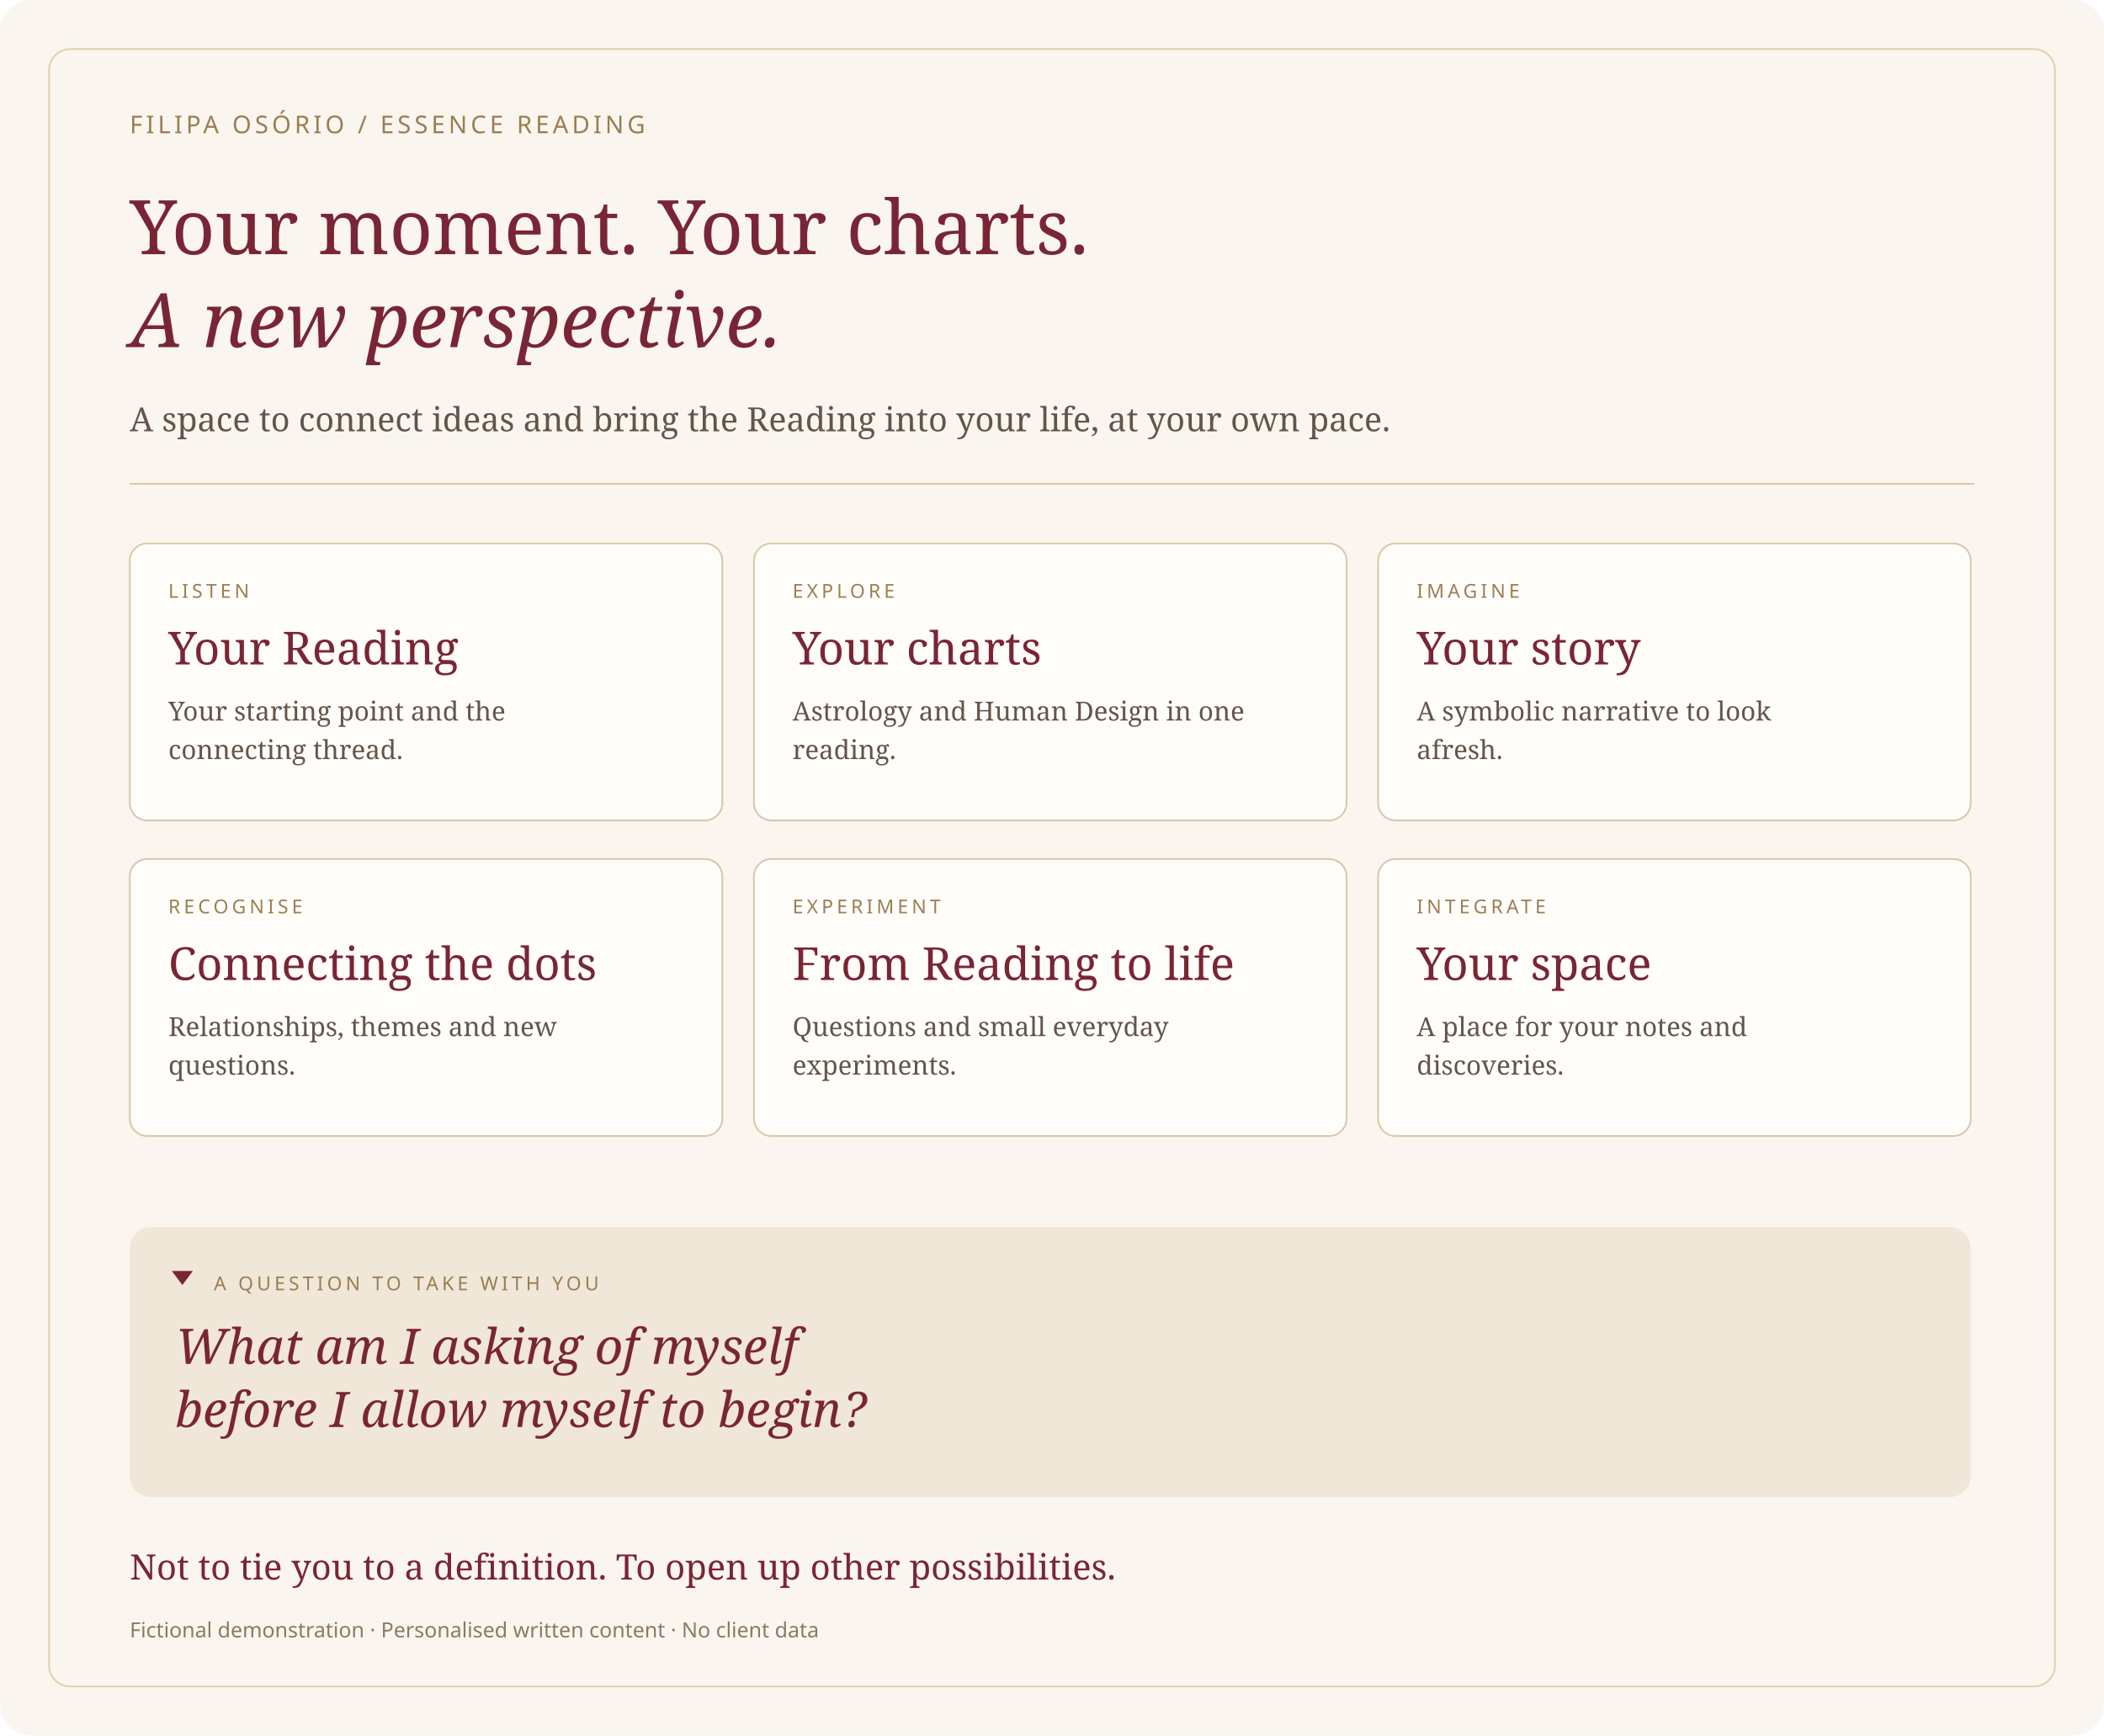
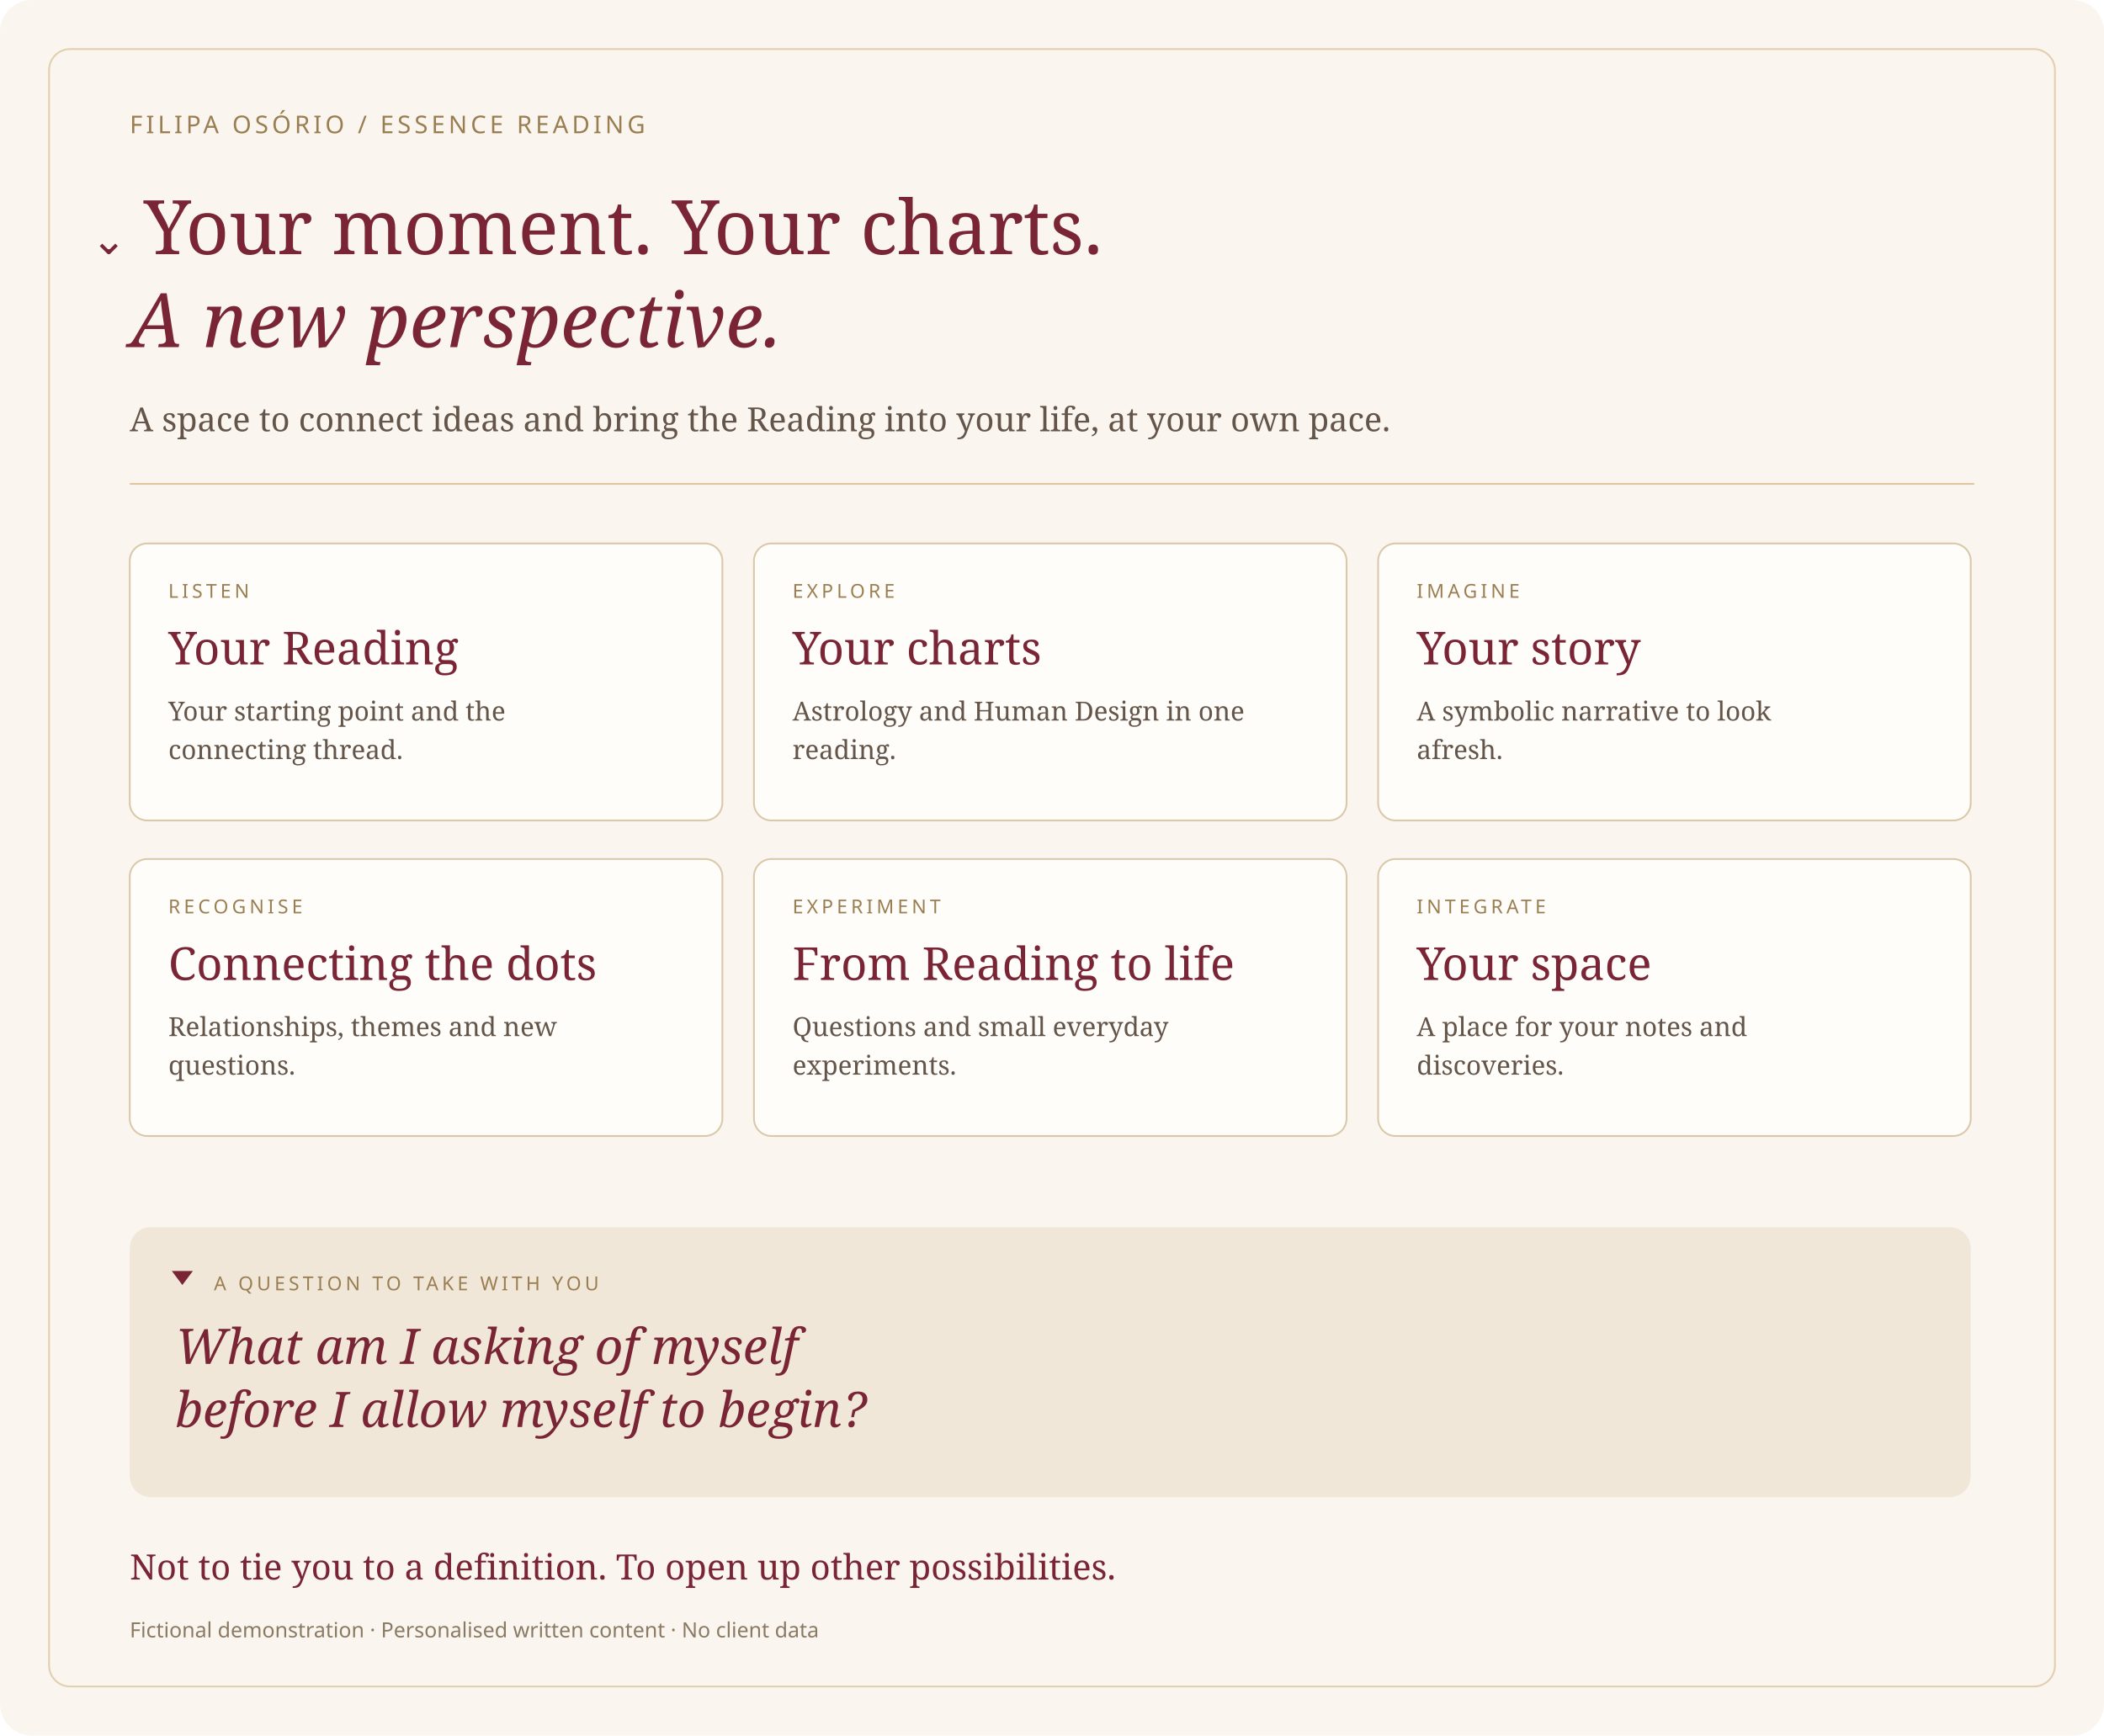
<svg xmlns="http://www.w3.org/2000/svg" width="1200" height="990" viewBox="0 0 1200 990">
  <rect width="1200" height="990" rx="18" fill="#faf6ef" />
  <rect x="28" y="28" width="1144" height="934" rx="12" fill="none" stroke="#c9a86c" stroke-opacity=".5" />
  <text x="74" y="76" font-size="14" fill="#9a7e52" font-family="sans-serif" letter-spacing="2">FILIPA OSÓRIO  /  ESSENCE READING</text>
-   <text x="74" y="145" font-size="43" fill="#7a2535" font-family="Georgia">Your moment. Your charts.</text>
+   <text x="52" y="145" font-size="24" fill="#7a2535" font-family="sans-serif">⌄</text>
+   <text x="82" y="145" font-size="43" fill="#7a2535" font-family="Georgia">Your moment. Your charts.</text>
  <text x="74" y="198" font-size="43" fill="#7a2535" font-family="Georgia" font-style="italic">A new perspective.</text>
  <text x="74" y="246" font-size="19" fill="#64554a" font-family="Georgia">A space to connect ideas and bring the Reading into your life, at your own pace.</text>
  <path d="M74 276H1126" stroke="#c9a86c" stroke-opacity=".6" />
  <rect x="74" y="310" width="338" height="158" rx="10" fill="#fffdf9" stroke="#d9c8aa" />
  <text x="96" y="341" font-size="11" fill="#9a7e52" font-family="sans-serif" letter-spacing="2">LISTEN</text>
  <text x="96" y="379" font-size="26" fill="#7a2535" font-family="Georgia">Your Reading</text>
  <text x="96" y="411" font-size="15" fill="#64554a" font-family="Georgia">Your starting point and the</text>
  <text x="96" y="433" font-size="15" fill="#64554a" font-family="Georgia">connecting thread.</text>
  <rect x="430" y="310" width="338" height="158" rx="10" fill="#fffdf9" stroke="#d9c8aa" />
  <text x="452" y="341" font-size="11" fill="#9a7e52" font-family="sans-serif" letter-spacing="2">EXPLORE</text>
  <text x="452" y="379" font-size="26" fill="#7a2535" font-family="Georgia">Your charts</text>
  <text x="452" y="411" font-size="15" fill="#64554a" font-family="Georgia">Astrology and Human Design in one</text>
  <text x="452" y="433" font-size="15" fill="#64554a" font-family="Georgia">reading.</text>
  <rect x="786" y="310" width="338" height="158" rx="10" fill="#fffdf9" stroke="#d9c8aa" />
  <text x="808" y="341" font-size="11" fill="#9a7e52" font-family="sans-serif" letter-spacing="2">IMAGINE</text>
  <text x="808" y="379" font-size="26" fill="#7a2535" font-family="Georgia">Your story</text>
  <text x="808" y="411" font-size="15" fill="#64554a" font-family="Georgia">A symbolic narrative to look</text>
  <text x="808" y="433" font-size="15" fill="#64554a" font-family="Georgia">afresh.</text>
  <rect x="74" y="490" width="338" height="158" rx="10" fill="#fffdf9" stroke="#d9c8aa" />
  <text x="96" y="521" font-size="11" fill="#9a7e52" font-family="sans-serif" letter-spacing="2">RECOGNISE</text>
  <text x="96" y="559" font-size="26" fill="#7a2535" font-family="Georgia">Connecting the dots</text>
  <text x="96" y="591" font-size="15" fill="#64554a" font-family="Georgia">Relationships, themes and new</text>
  <text x="96" y="613" font-size="15" fill="#64554a" font-family="Georgia">questions.</text>
  <rect x="430" y="490" width="338" height="158" rx="10" fill="#fffdf9" stroke="#d9c8aa" />
  <text x="452" y="521" font-size="11" fill="#9a7e52" font-family="sans-serif" letter-spacing="2">EXPERIMENT</text>
  <text x="452" y="559" font-size="26" fill="#7a2535" font-family="Georgia">From Reading to life</text>
  <text x="452" y="591" font-size="15" fill="#64554a" font-family="Georgia">Questions and small everyday</text>
  <text x="452" y="613" font-size="15" fill="#64554a" font-family="Georgia">experiments.</text>
  <rect x="786" y="490" width="338" height="158" rx="10" fill="#fffdf9" stroke="#d9c8aa" />
  <text x="808" y="521" font-size="11" fill="#9a7e52" font-family="sans-serif" letter-spacing="2">INTEGRATE</text>
  <text x="808" y="559" font-size="26" fill="#7a2535" font-family="Georgia">Your space</text>
  <text x="808" y="591" font-size="15" fill="#64554a" font-family="Georgia">A place for your notes and</text>
  <text x="808" y="613" font-size="15" fill="#64554a" font-family="Georgia">discoveries.</text>
  <rect x="74" y="700" width="1050" height="154" rx="12" fill="#f0e7d8" />
  <path d="M98 725l6 8 6-8z" fill="#7a2535" />
  <text x="122" y="736" font-size="11" fill="#9a7e52" font-family="sans-serif" letter-spacing="2">A QUESTION TO TAKE WITH YOU</text>
  <text x="100" y="778" font-size="28" fill="#7a2535" font-family="Georgia" font-style="italic">What am I asking of myself</text>
  <text x="100" y="814" font-size="28" fill="#7a2535" font-family="Georgia" font-style="italic">before I allow myself to begin?</text>
  <text x="74" y="901" font-size="20" fill="#7a2535" font-family="Georgia">Not to tie you to a definition. To open up other possibilities.</text>
  <text x="74" y="934" font-size="12" fill="#8a7a64" font-family="sans-serif">Fictional demonstration · Personalised written content · No client data</text>
</svg>
